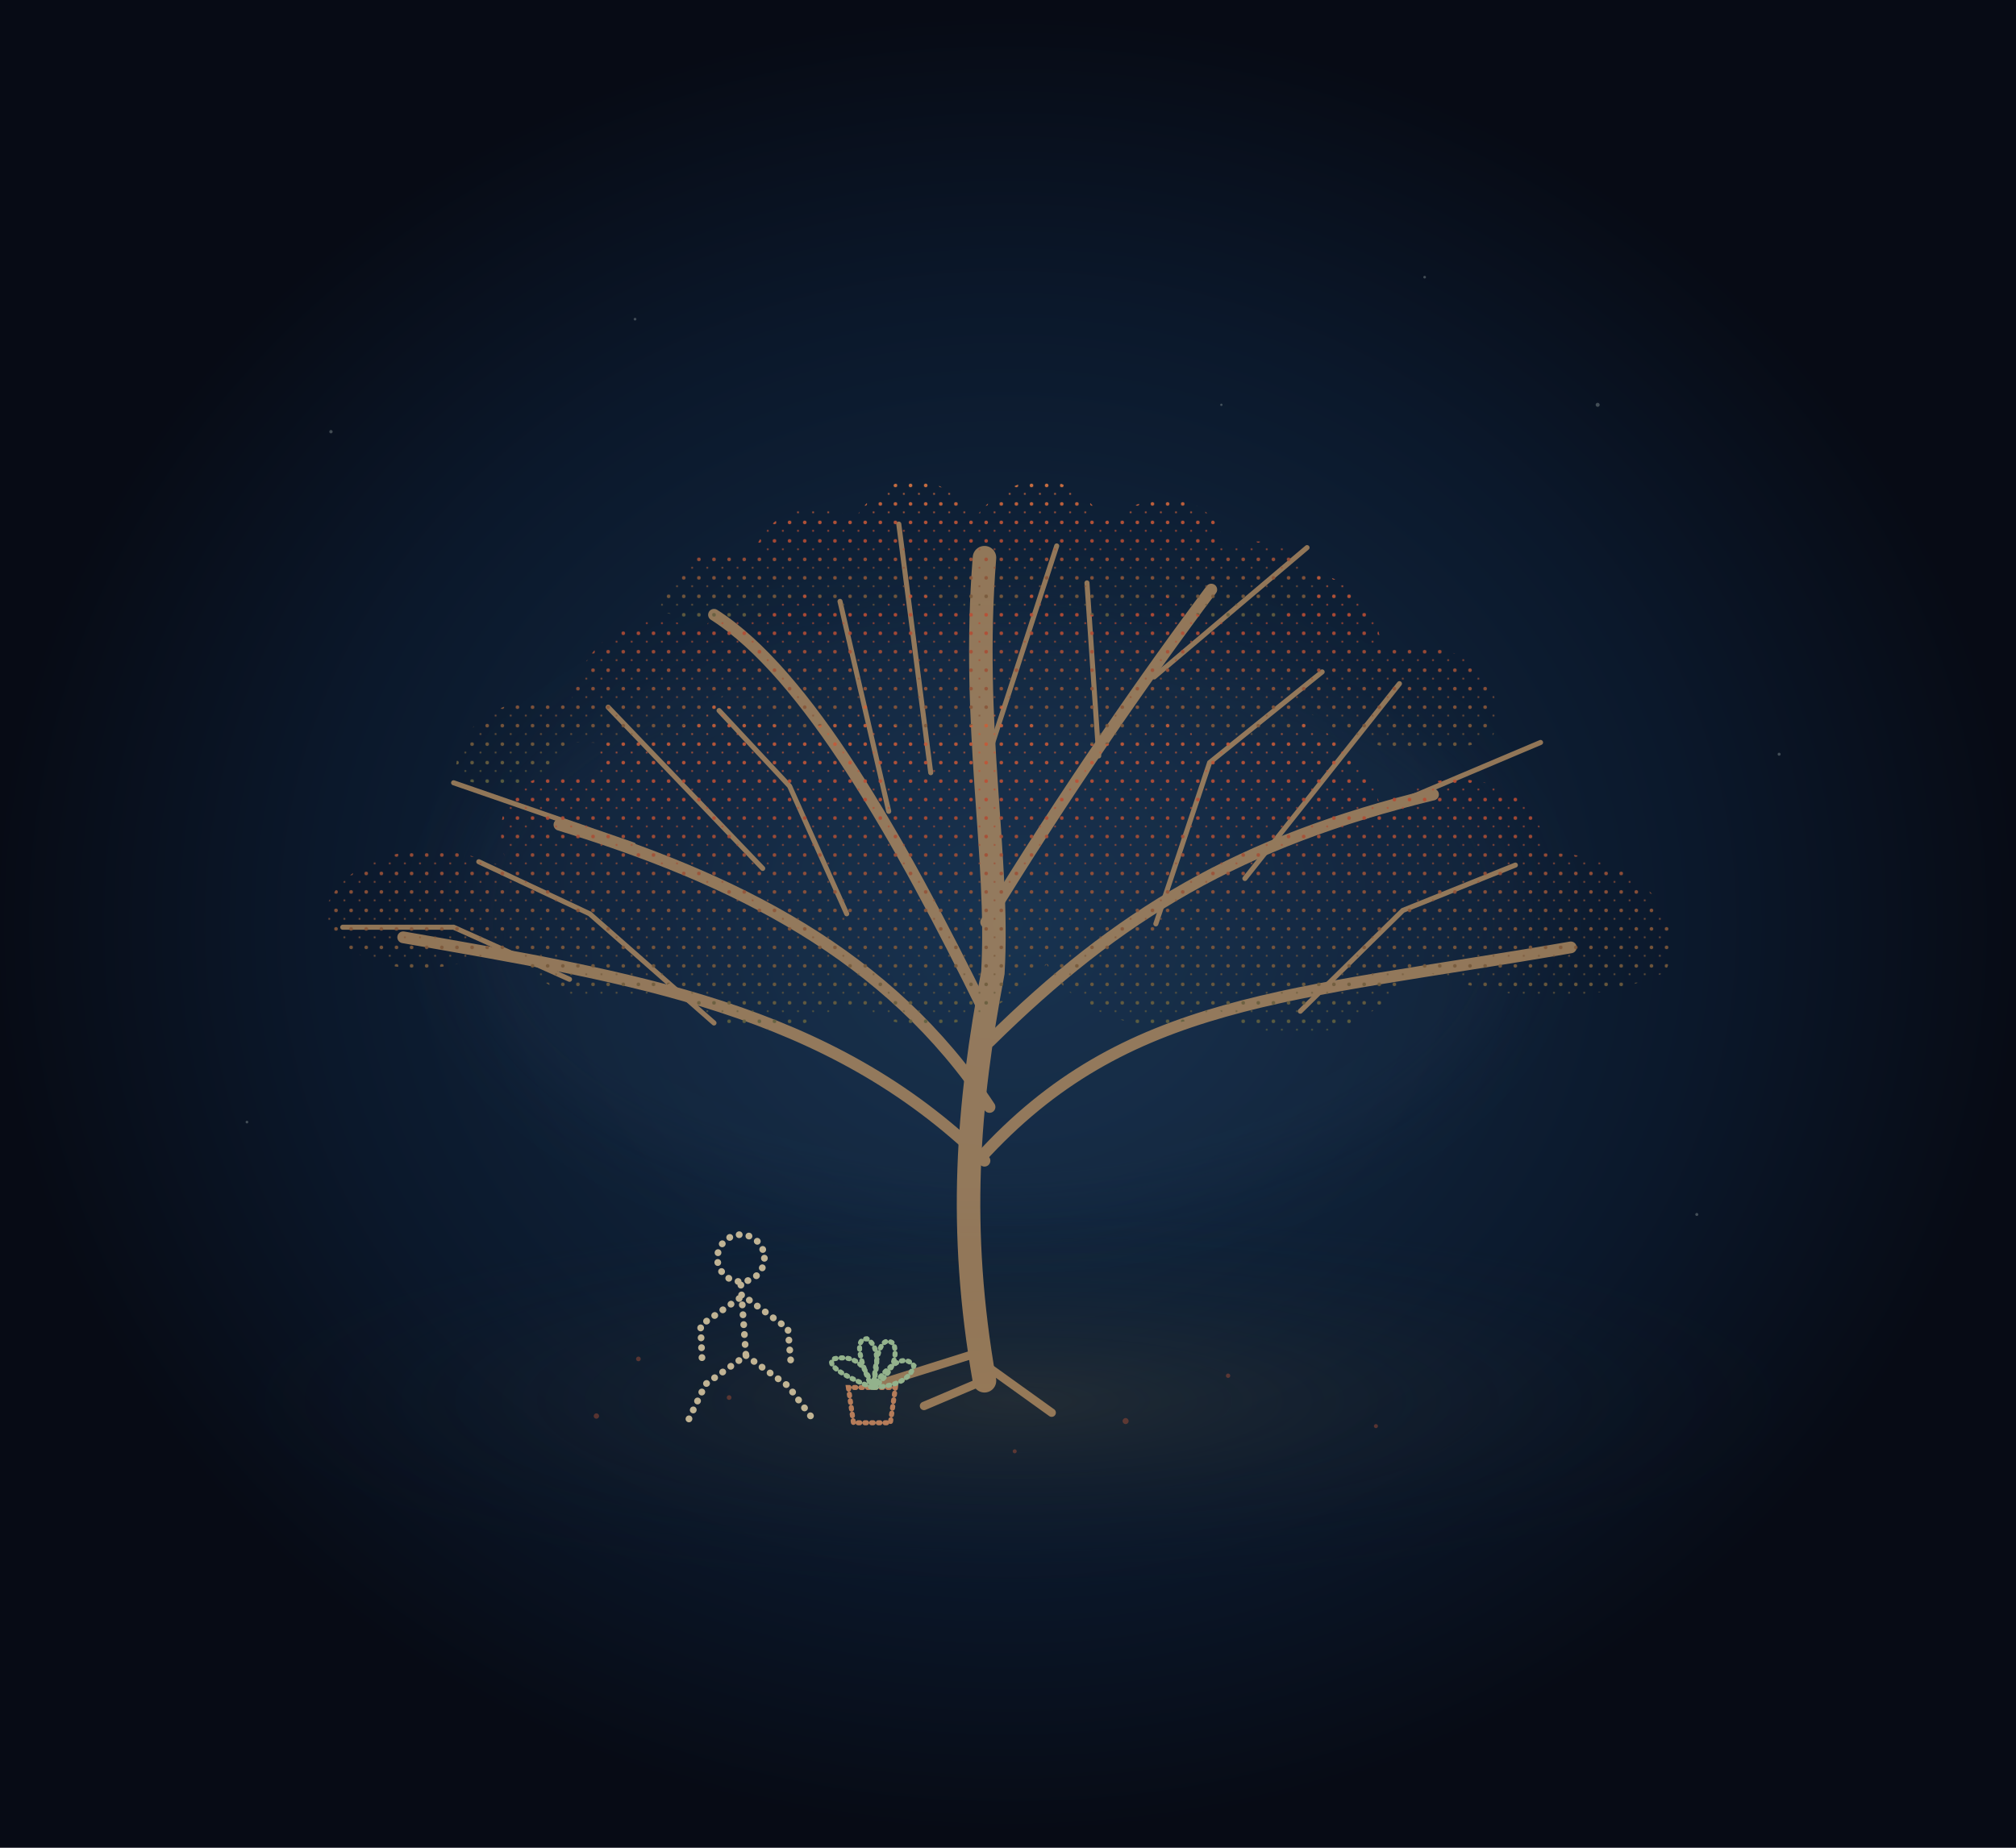
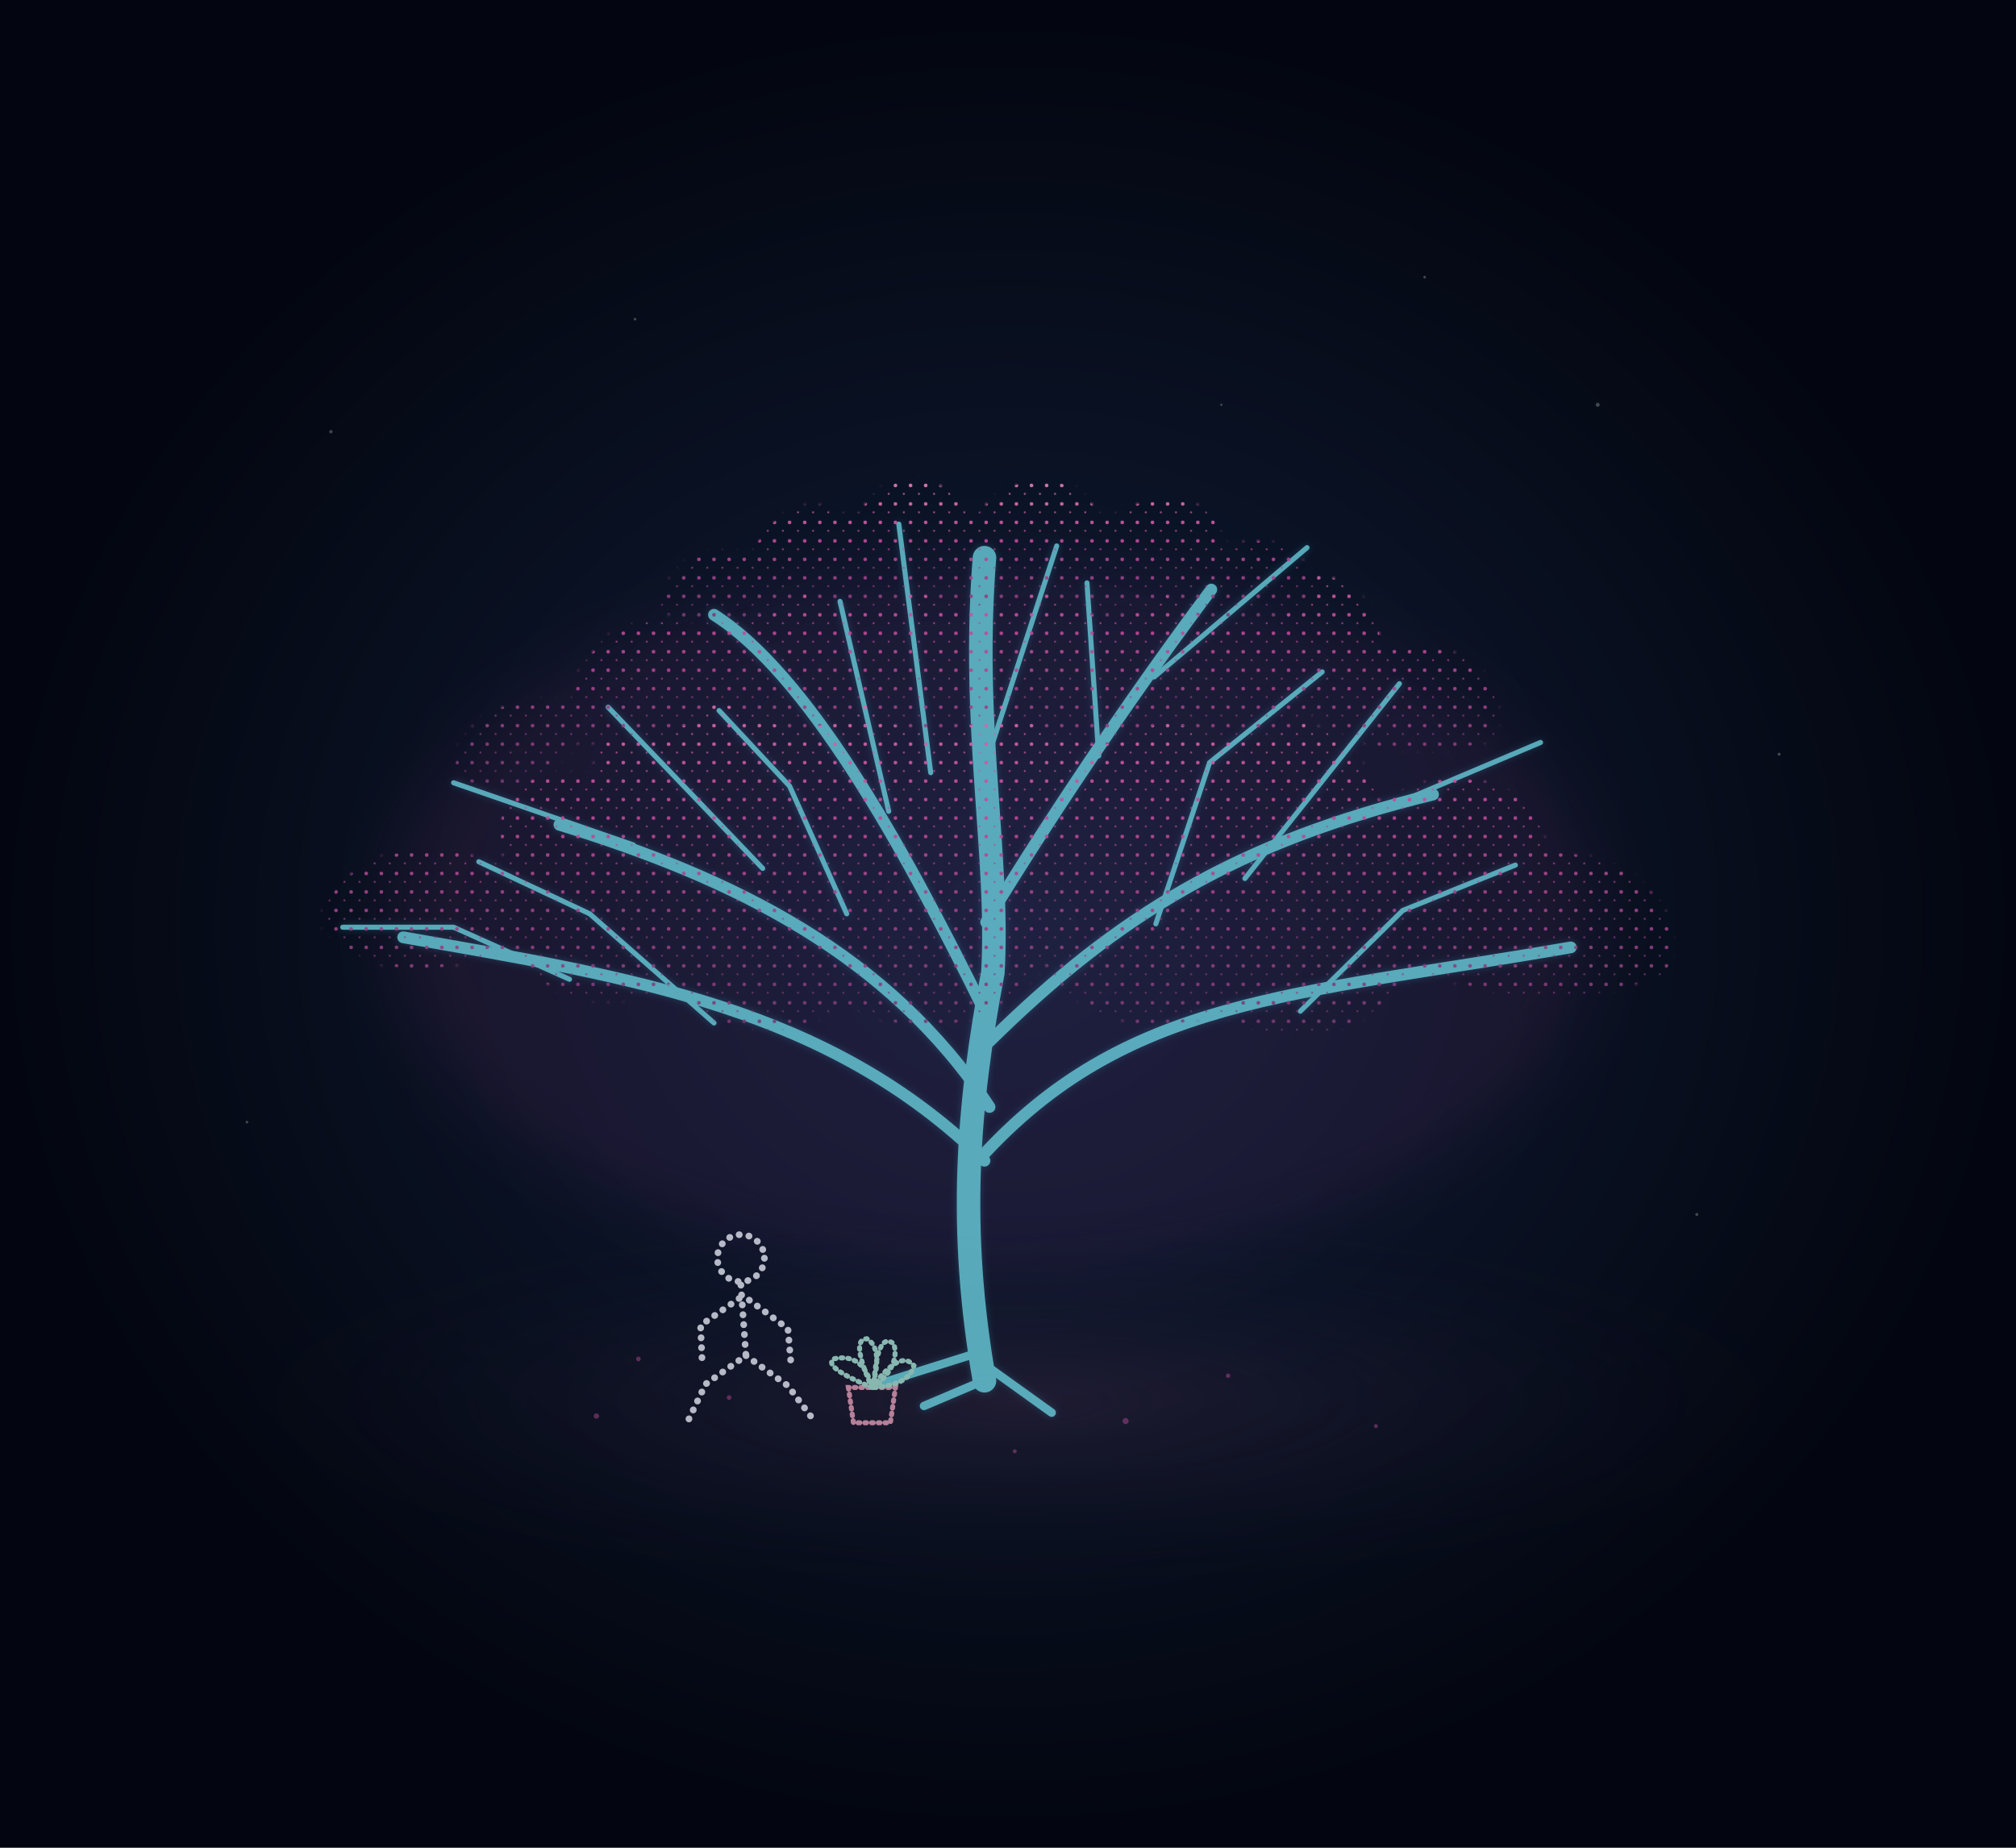
- <svg xmlns="http://www.w3.org/2000/svg" viewBox="0 0 1200 1100" role="img" aria-label="Bóng cây phượng trong một đêm yên tĩnh">
+ <svg xmlns="http://www.w3.org/2000/svg" viewBox="0 0 1200 1100" role="img" aria-label="Cây hoa bằng chấm sáng trong một đêm yên tĩnh">
  <defs>
    <radialGradient id="night">
-       <stop stop-color="#15304b" />
-       <stop offset=".68" stop-color="#0b182b" />
-       <stop offset="1" stop-color="#070b15" />
+       <stop stop-color="#101d39" />
+       <stop offset=".68" stop-color="#080e1d" />
+       <stop offset="1" stop-color="#030610" />
    </radialGradient>
    <radialGradient id="earth">
-       <stop stop-color="#57513b" stop-opacity=".27" />
-       <stop offset="1" stop-color="#111c25" stop-opacity="0" />
+       <stop stop-color="#533555" stop-opacity=".30" />
+       <stop offset="1" stop-color="#11142b" stop-opacity="0" />
    </radialGradient>
    <linearGradient id="crown" x2="0" y2="1">
-       <stop stop-color="#dd7943" />
-       <stop offset=".4" stop-color="#b84a33" />
-       <stop offset="1" stop-color="#5c6140" />
+       <stop stop-color="#e785ba" />
+       <stop offset=".4" stop-color="#c44b9c" />
+       <stop offset="1" stop-color="#723a72" />
    </linearGradient>
    <pattern id="points" width="9" height="11" patternUnits="userSpaceOnUse">
      <circle cx="2" cy="3" r="1.1" fill="white" />
      <circle cx="7" cy="8" r=".65" fill="white" opacity=".7" />
    </pattern>
    <mask id="dots">
      <rect width="1200" height="1100" fill="url(#points)" />
    </mask>
    <filter id="soft">
      <feGaussianBlur stdDeviation="20" />
    </filter>
+     <filter id="canopyglow" x="-.15" y="-.15" width="1.3" height="1.3">
+       <feGaussianBlur stdDeviation="1.8" result="glow" />
+       <feMerge>
+         <feMergeNode in="glow" />
+         <feMergeNode in="SourceGraphic" />
+       </feMerge>
+     </filter>
+     <filter id="branchglow" x="-.15" y="-.15" width="1.3" height="1.3">
+       <feDropShadow dx="0" dy="0" stdDeviation="2" flood-color="#4bcae4" flood-opacity=".28" />
+     </filter>
  </defs>
  <rect width="1200" height="1100" fill="url(#night)" />
  <ellipse cx="606" cy="834" rx="470" ry="115" fill="url(#earth)" />
-   <ellipse cx="591" cy="547" rx="318" ry="178" fill="#304669" opacity=".13" filter="url(#soft)" />
-   <g fill="none" stroke-linecap="round" stroke="#b89062" opacity=".77">
+   <ellipse cx="591" cy="547" rx="360" ry="208" fill="#743575" opacity=".15" filter="url(#soft)" />
+   <g fill="none" stroke-linecap="round" stroke="#66c9d8" opacity=".82" filter="url(#branchglow)">
    <path d="M586 822C570 731 576 658 591 579C595 510 578 432 586 332" stroke-width="14" />
    <path d="M589 659C529 568 437 523 333 491M586 602C536 500 480 401 425 366M587 549C632 475 684 400 721 351M589 620C666 544 738 501 853 473M586 691C493 600 377 582 240 558M583 690C670 594 768 593 935 564" stroke-width="7" />
    <path d="M504 544L470 468L428 423M454 517L362 421M377 503L270 466M529 483L500 358M554 460L535 312M589 448L629 325M654 450L647 347M687 403L778 326M688 550L720 454L787 400M741 523L833 407M813 486L917 442M774 602L835 542L902 515M425 609L351 544L285 513M339 583L270 552L204 552" stroke-width="3" />
    <path d="M590 820L550 837M587 813L626 841M580 806L526 823" stroke-width="5" />
  </g>
-   <g mask="url(#dots)" fill="url(#crown)" opacity=".9">
+   <g mask="url(#dots)" fill="url(#crown)" opacity=".9" filter="url(#canopyglow)">
    <path d="M191 549C202 503 263 497 303 518C288 480 309 454 353 462C360 415 405 409 449 425C462 398 491 386 529 409C558 362 611 380 618 421C659 376 707 405 710 441C765 413 807 433 821 478C870 448 921 470 919 508C970 506 1009 544 991 579C931 605 879 590 842 576C819 614 766 630 725 601C682 622 640 603 623 574C584 615 548 620 502 597C464 626 415 611 401 584C357 611 311 585 306 562C260 584 217 582 191 549Z" />
    <path d="M272 463C267 431 305 409 340 419C345 378 386 357 419 377C429 345 468 328 506 350C517 318 553 314 578 341C594 298 639 295 661 334C690 301 730 316 742 351C785 325 823 353 822 389C866 373 902 406 888 440C837 457 799 439 779 424C754 451 713 445 695 425C660 459 615 439 600 417C568 447 533 439 514 418C479 448 445 427 431 414C399 447 367 442 343 442C319 468 301 473 272 463Z" />
    <path d="M393 364C394 337 425 319 447 333C456 304 485 292 508 310C533 270 570 287 579 310C604 276 641 280 657 311C693 285 727 298 729 328C752 313 782 330 784 354C749 383 712 370 694 354C665 378 636 365 620 349C587 378 557 361 545 349C513 376 484 356 478 350C443 381 415 369 393 364Z" />
  </g>
-   <g fill="#b45136" opacity=".43">
+   <g fill="#c34e9d" opacity=".43">
    <circle cx="380" cy="809" r="1.4" />
    <circle cx="434" cy="832" r="1.4" />
    <circle cx="670" cy="846" r="1.8" />
    <circle cx="731" cy="819" r="1.3" />
    <circle cx="355" cy="843" r="1.6" />
    <circle cx="819" cy="849" r="1.2" />
    <circle cx="604" cy="864" r="1.2" />
  </g>
-   <g fill="none" stroke="#dac9a2" stroke-width="4" stroke-dasharray=".1 5.8" stroke-linecap="round" opacity=".87">
+   <g fill="none" stroke="#cfd1de" stroke-width="4" stroke-dasharray=".1 5.8" stroke-linecap="round" opacity=".87">
    <circle cx="441" cy="749" r="14" />
    <path d="M441 765L444 807L420 824L409 847M444 807L469 825L484 845M440 773L417 789L418 812M446 774L469 791L471 814" />
  </g>
  <g stroke-dasharray="1 3" stroke-linecap="round" fill="none" stroke-width="3">
-     <path d="M505 826L508 847L530 847L533 826Z" stroke="#b67c59" />
-     <path d="M519 826Q490 814 496 809Q514 805 519 826M519 826Q536 803 544 813Q541 825 519 826M519 826Q506 797 516 797Q526 803 519 826M520 826Q522 792 532 800Q536 813 520 826" stroke="#93b28c" />
+     <path d="M505 826L508 847L530 847L533 826Z" stroke="#b68098" />
+     <path d="M519 826Q490 814 496 809Q514 805 519 826M519 826Q536 803 544 813Q541 825 519 826M519 826Q506 797 516 797Q526 803 519 826M520 826Q522 792 532 800Q536 813 520 826" stroke="#88b7b0" />
  </g>
  <g fill="#bdc8c2" opacity=".32">
    <circle cx="197" cy="257" r="1" />
    <circle cx="951" cy="241" r="1.2" />
    <circle cx="848" cy="165" r=".8" />
    <circle cx="378" cy="190" r=".8" />
    <circle cx="1059" cy="449" r=".9" />
    <circle cx="147" cy="668" r=".8" />
    <circle cx="1010" cy="723" r=".9" />
    <circle cx="727" cy="241" r=".7" />
  </g>
</svg>
